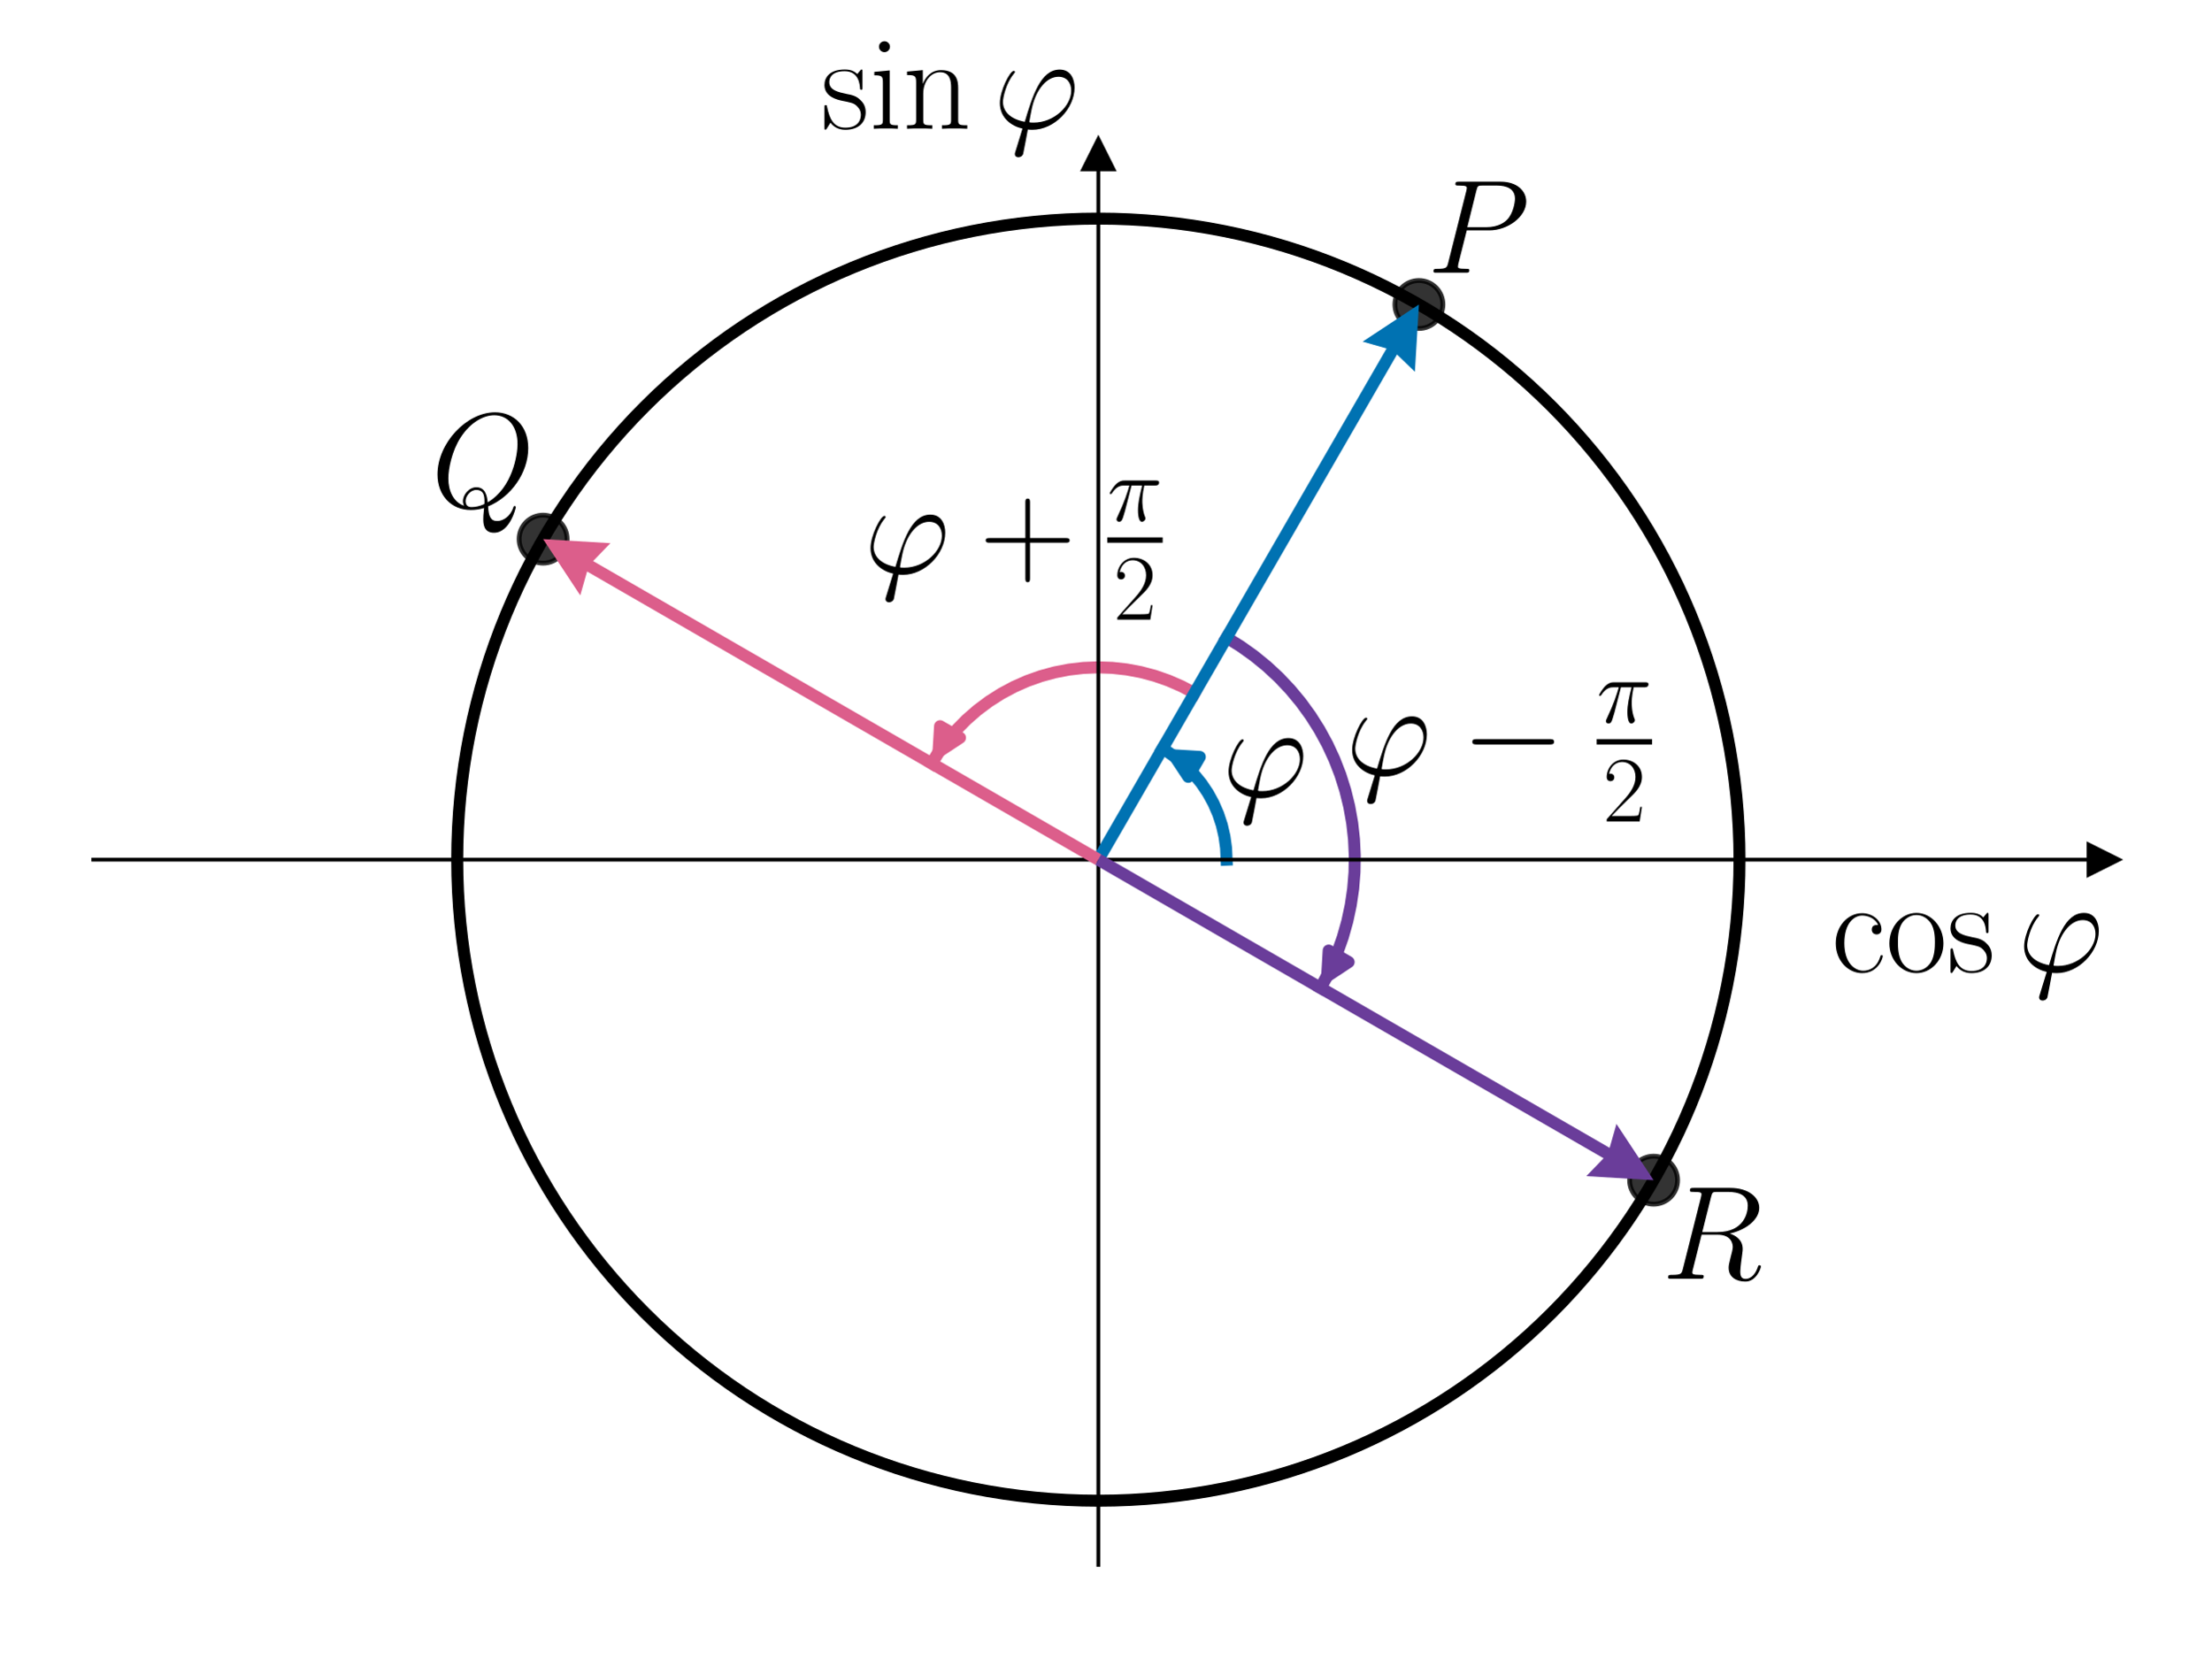
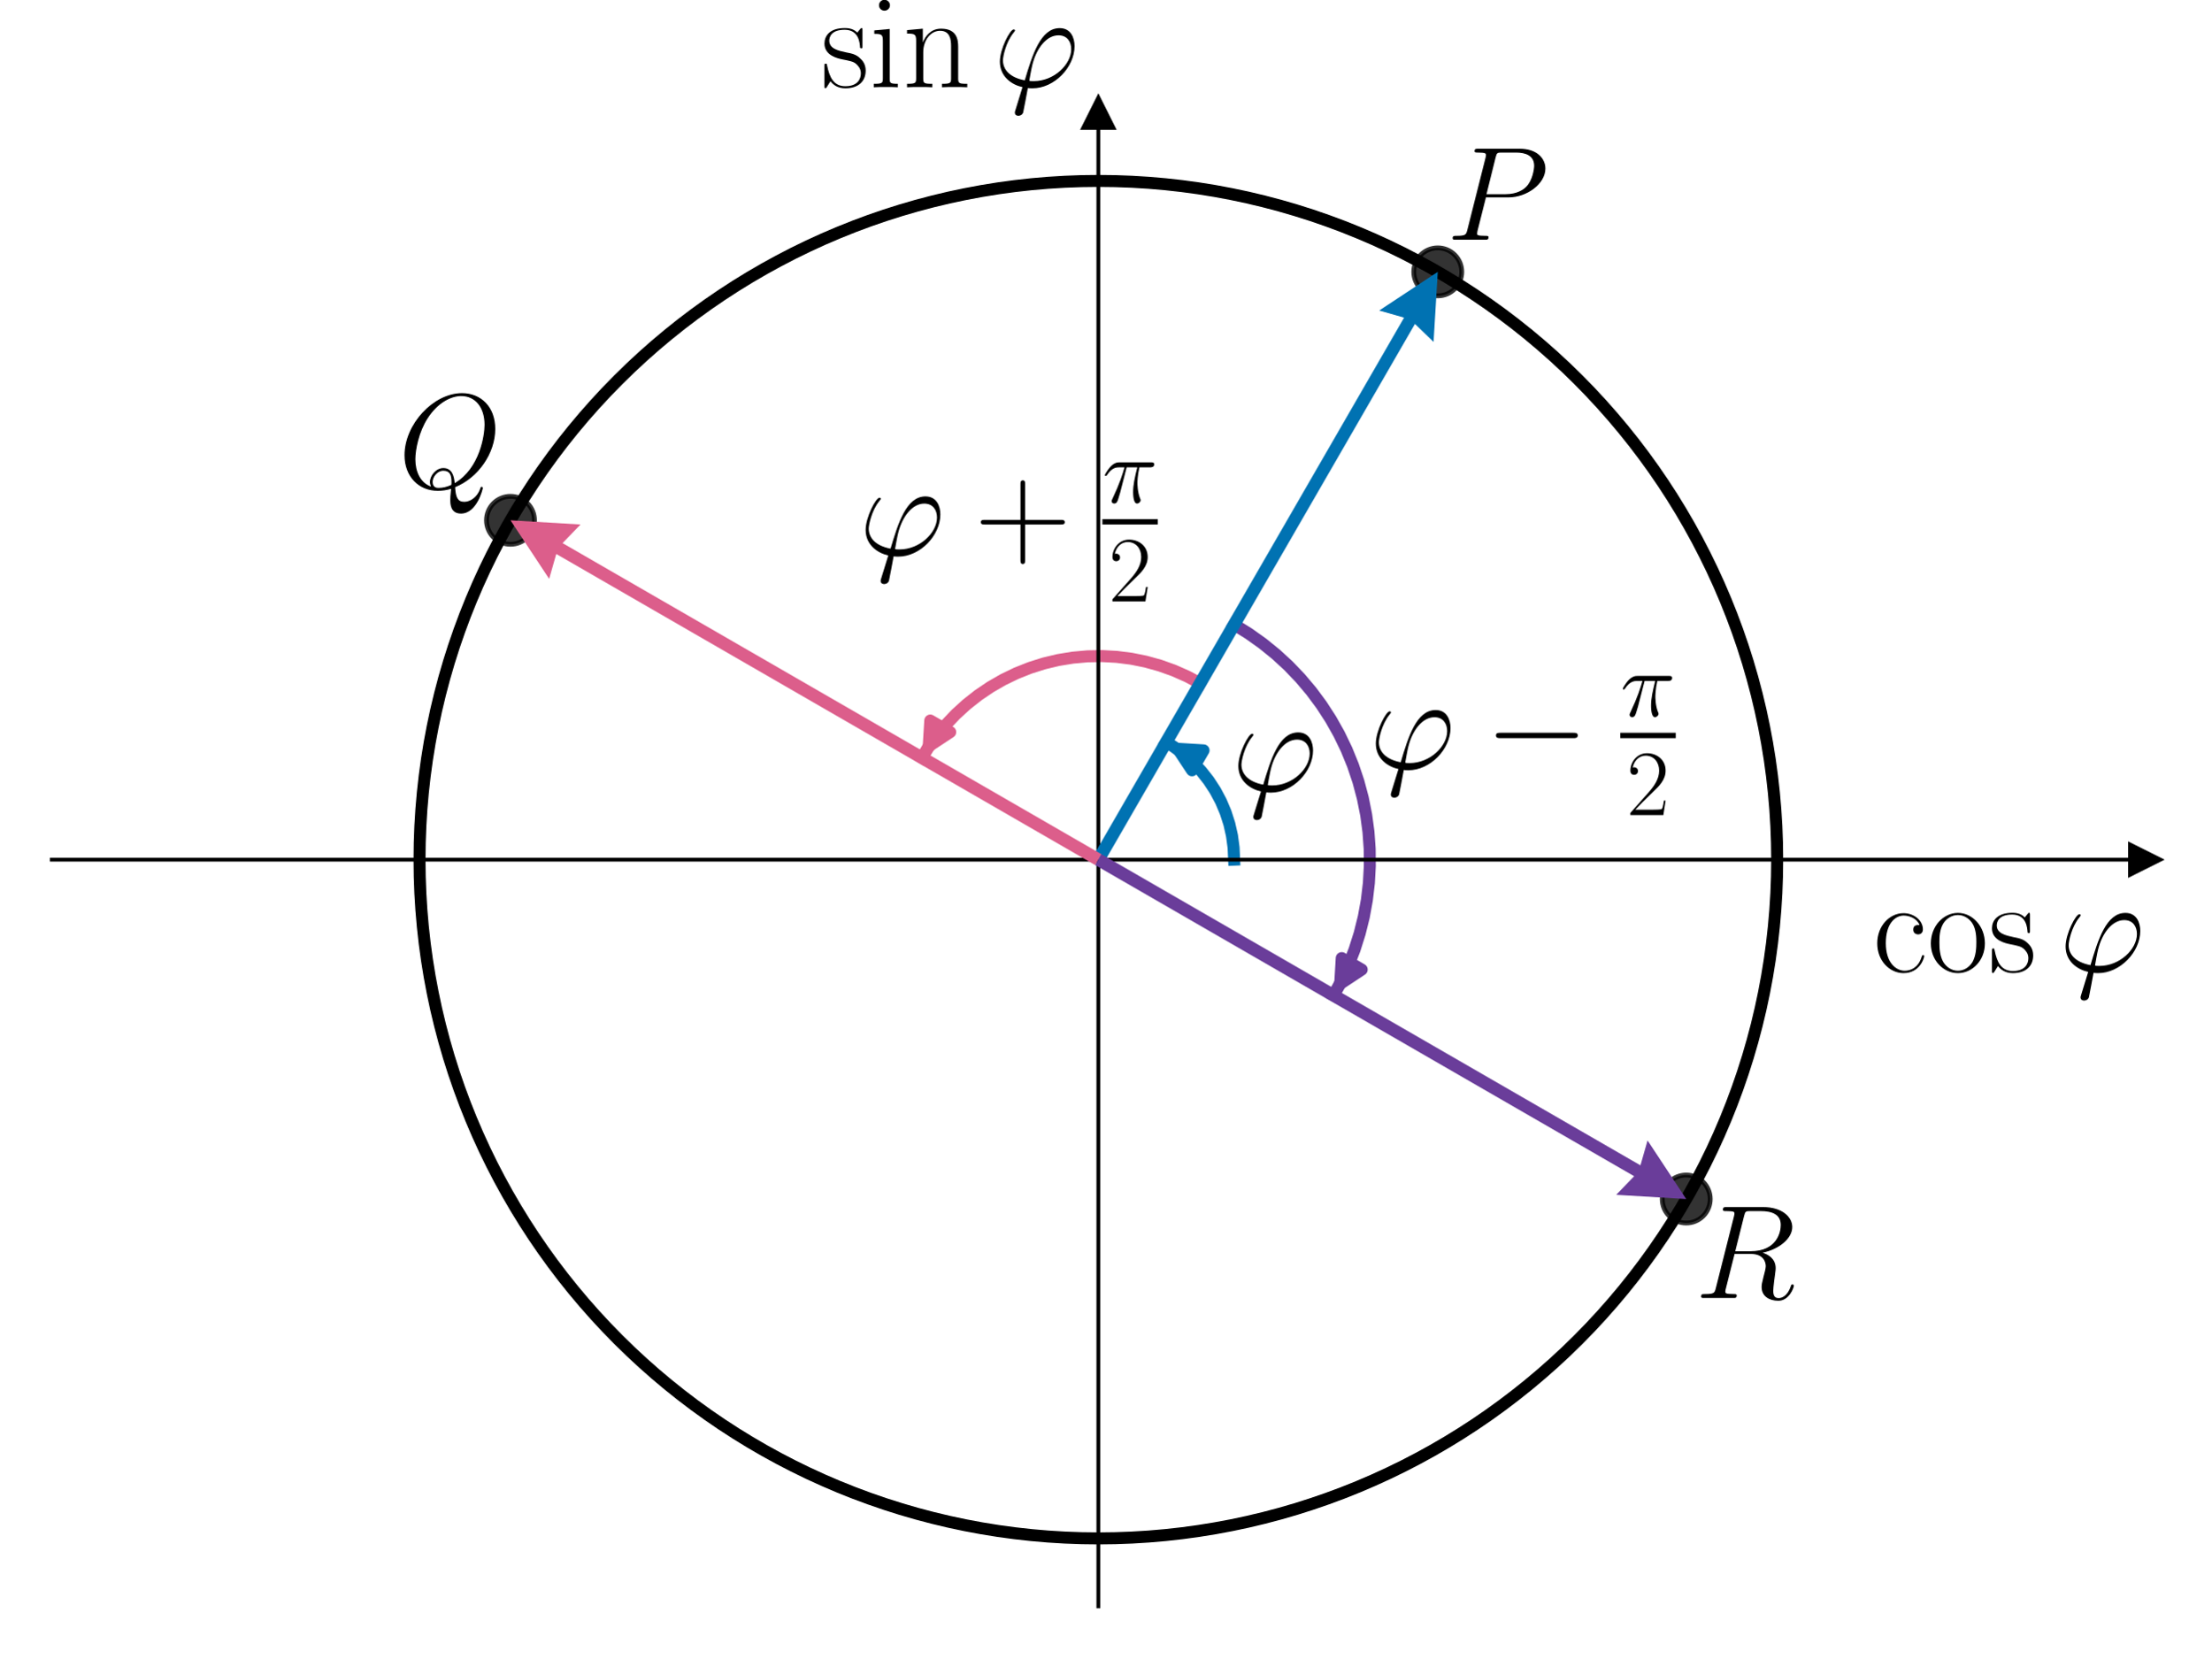
<svg xmlns="http://www.w3.org/2000/svg" xmlns:xlink="http://www.w3.org/1999/xlink" width="460.8pt" height="345.6pt" viewBox="0 0 460.8 345.6" version="1.1">
  <defs>
    <style type="text/css">*{stroke-linejoin: round; stroke-linecap: butt}</style>
  </defs>
  <g id="figure_1">
    <g id="patch_1">
      <path d="M 0 345.6  L 460.8 345.6  L 460.8 0  L 0 0  L 0 345.6  z " style="fill: none" />
    </g>
    <g id="axes_1">
      <g id="patch_2">
-         <path d="M 19.44 326.16  L 438.36 326.16  L 438.36 32.199  L 19.44 32.199  L 19.44 326.16  z " style="fill: none" />
+         <path d="M 10.8 334.8  L 447 334.8  L 447 23.559  L 10.8 23.559  L 10.8 334.8  z " style="fill: none" />
      </g>
      <g id="patch_3">
-         <path d="M 228.9 312.798  C 264.336 312.798 298.326 298.719 323.383 273.662  C 348.44 248.605 362.519 214.616 362.519 179.179  C 362.519 143.743 348.44 109.754 323.383 84.697  C 298.326 59.64 264.336 45.561 228.9 45.561  C 193.464 45.561 159.474 59.64 134.417 84.697  C 109.36 109.754 95.281 143.743 95.281 179.179  C 95.281 214.616 109.36 248.605 134.417 273.662  C 159.474 298.719 193.464 312.798 228.9 312.798  L 228.9 312.798  z " clip-path="url(#p4a177cf22f)" style="fill: none; stroke: #000000; stroke-width: 2.5; stroke-linejoin: miter" />
+         <path d="M 228.9 320.653  C 266.419 320.653 302.407 305.746 328.937 279.216  C 355.467 252.686 370.373 216.699 370.373 179.179  C 370.373 141.66 355.467 105.673 328.937 79.143  C 302.407 52.613 266.419 37.706 228.9 37.706  C 191.381 37.706 155.393 52.613 128.863 79.143  C 102.333 105.673 87.427 141.66 87.427 179.179  C 87.427 216.699 102.333 252.686 128.863 279.216  C 155.393 305.746 191.381 320.653 228.9 320.653  L 228.9 320.653  z " clip-path="url(#pc345399652)" style="fill: none; stroke: #000000; stroke-width: 2.5; stroke-linejoin: miter" />
      </g>
      <g id="matplotlib.axis_1">
        <g id="text_1">
-           <g transform="translate(381.6642 202.5512) scale(0.28 -0.28)">
+           <g transform="translate(390.3042 202.5512) scale(0.28 -0.28)">
            <defs>
              <path id="CMR17-63" d="M 2234 2240  C 2112 2240 1933 2240 1933 2017  C 1933 1838 2080 1787 2163 1787  C 2208 1787 2394 1807 2394 2024  C 2394 2467 1958 2803 1466 2803  C 787 2803 211 2178 211 1363  C 211 516 813 -64 1466 -64  C 2259 -64 2458 677 2458 748  C 2458 774 2451 793 2406 793  C 2362 793 2355 787 2330 703  C 2163 180 1798 51 1523 51  C 1114 51 621 427 621 1369  C 621 2338 1094 2688 1472 2688  C 1722 2688 2093 2573 2234 2240  z " transform="scale(0.015625)" />
              <path id="CMR17-6f" d="M 2758 1356  C 2758 2176 2163 2816 1466 2816  C 768 2816 173 2176 173 1356  C 173 551 768 -64 1466 -64  C 2163 -64 2758 551 2758 1356  z M 1466 51  C 1165 51 909 230 762 480  C 602 767 582 1126 582 1408  C 582 1677 595 2010 762 2298  C 890 2509 1139 2714 1466 2714  C 1754 2714 1997 2554 2150 2330  C 2349 2029 2349 1607 2349 1408  C 2349 1158 2336 775 2163 467  C 1984 173 1709 51 1466 51  z " transform="scale(0.015625)" />
              <path id="CMR17-73" d="M 1978 2697  C 1978 2813 1971 2819 1933 2819  C 1907 2819 1901 2813 1824 2717  C 1805 2691 1747 2626 1728 2601  C 1523 2819 1235 2819 1126 2819  C 416 2819 160 2447 160 2076  C 160 1498 813 1365 998 1325  C 1402 1243 1542 1217 1677 1101  C 1760 1025 1901 884 1901 654  C 1901 384 1747 38 1158 38  C 602 38 403 460 288 1021  C 269 1110 269 1117 218 1117  C 166 1117 160 1110 160 983  L 160 63  C 160 -51 166 -58 205 -58  C 237 -58 243 -51 275 0  C 314 57 410 211 448 276  C 576 103 800 -64 1158 -64  C 1792 -64 2131 283 2131 784  C 2131 1112 1958 1285 1875 1362  C 1683 1561 1459 1606 1190 1657  C 838 1735 390 1825 390 2217  C 390 2383 480 2737 1126 2737  C 1811 2737 1850 2094 1862 1888  C 1869 1856 1901 1849 1920 1849  C 1978 1849 1978 1869 1978 1978  L 1978 2697  z " transform="scale(0.015625)" />
              <path id="CMMI12-27" d="M 1926 280  C 1818 280 1722 280 1722 312  C 1722 325 1830 926 1869 1067  C 2074 1884 2560 2472 3117 2472  C 3533 2472 3725 2159 3725 1808  C 3725 1080 2906 280 1926 280  z M 1651 -51  C 1690 -57 1754 -64 1869 -64  C 2918 -64 3885 945 3885 1954  C 3885 2344 3712 2816 3174 2816  C 2253 2816 1862 1519 1504 318  C 768 458 461 848 461 1276  C 461 1449 595 2133 966 2592  C 1037 2676 1037 2689 1037 2702  C 1037 2753 986 2753 973 2753  C 800 2753 314 1820 314 1213  C 314 497 877 107 1395 -7  L 1062 -1088  C 1030 -1184 1030 -1196 1030 -1222  C 1030 -1376 1184 -1376 1197 -1376  C 1261 -1376 1376 -1351 1427 -1223  C 1446 -1166 1626 -178 1651 -51  z " transform="scale(0.015625)" />
            </defs>
            <use xlink:href="#CMR17-63" transform="scale(0.996264)" />
            <use xlink:href="#CMR17-6f" transform="translate(40.48566 0) scale(0.996264)" />
            <use xlink:href="#CMR17-73" transform="translate(86.17614 0) scale(0.996264)" />
            <use xlink:href="#CMMI12-27" transform="translate(138.5819 0) scale(0.996264)" />
          </g>
        </g>
      </g>
      <g id="matplotlib.axis_2">
        <g id="text_2">
-           <g transform="translate(171.119 26.77296) scale(0.28 -0.28)">
+           <g transform="translate(171.119 18.13296) scale(0.28 -0.28)">
            <defs>
              <path id="CMR17-69" d="M 992 3909  C 992 4049 877 4170 730 4170  C 589 4170 467 4056 467 3909  C 467 3769 582 3648 730 3648  C 870 3648 992 3763 992 3909  z M 243 2706  L 243 2541  C 602 2541 653 2502 653 2197  L 653 427  C 653 184 627 153 218 153  L 218 -13  C 371 0 646 0 806 0  C 960 0 1222 0 1370 -13  L 1370 153  C 992 153 979 191 979 420  L 979 2776  L 243 2706  z " transform="scale(0.015625)" />
              <path id="CMR17-6e" d="M 2656 1933  C 2656 2259 2592 2790 1837 2790  C 1331 2790 1069 2400 973 2144  L 966 2144  L 966 2790  L 211 2720  L 211 2554  C 589 2554 646 2515 646 2208  L 646 428  C 646 184 621 153 211 153  L 211 -13  C 365 0 646 0 813 0  C 979 0 1267 0 1421 -13  L 1421 153  C 1011 153 986 178 986 428  L 986 1658  C 986 2247 1344 2688 1792 2688  C 2266 2688 2317 2266 2317 1958  L 2317 428  C 2317 184 2291 153 1882 153  L 1882 -13  C 2035 0 2317 0 2483 0  C 2650 0 2938 0 3091 -13  L 3091 153  C 2682 153 2656 178 2656 428  L 2656 1933  z " transform="scale(0.015625)" />
            </defs>
            <use xlink:href="#CMR17-73" transform="scale(0.996264)" />
            <use xlink:href="#CMR17-69" transform="translate(35.80134 0) scale(0.996264)" />
            <use xlink:href="#CMR17-6e" transform="translate(60.6724 0) scale(0.996264)" />
            <use xlink:href="#CMMI12-27" transform="translate(128.1722 0) scale(0.996264)" />
          </g>
        </g>
      </g>
      <g id="line2d_1">
        <defs>
-           <path id="mc103e198fa" d="M 3 0  L -3 -3  L -3 3  z " style="stroke: #000000; stroke-linejoin: miter" />
+           <path id="m3f1015a043" d="M 3 0  L -3 -3  L -3 3  z " style="stroke: #000000; stroke-linejoin: miter" />
        </defs>
        <g>
-           <use xlink:href="#mc103e198fa" x="438.36" y="179.179" style="stroke: #000000; stroke-linejoin: miter" />
+           <use xlink:href="#m3f1015a043" x="447" y="179.179" style="stroke: #000000; stroke-linejoin: miter" />
        </g>
      </g>
      <g id="line2d_2">
        <defs>
-           <path id="m09b8f84ab5" d="M 0 -3  L -3 3  L 3 3  z " style="stroke: #000000; stroke-linejoin: miter" />
+           <path id="md6460c5cdd" d="M 0 -3  L -3 3  L 3 3  z " style="stroke: #000000; stroke-linejoin: miter" />
        </defs>
        <g>
-           <use xlink:href="#m09b8f84ab5" x="228.9" y="32.199" style="stroke: #000000; stroke-linejoin: miter" />
+           <use xlink:href="#md6460c5cdd" x="228.9" y="23.559" style="stroke: #000000; stroke-linejoin: miter" />
        </g>
      </g>
      <g id="line2d_3">
-         <path d="M 255.624 179.179  L 255.513 176.748  L 255.181 174.337  L 254.632 171.966  L 253.869 169.655  L 252.899 167.423  L 251.73 165.288  L 250.371 163.269  L 248.834 161.381  L 247.133 159.641  L 245.279 158.064  L 243.29 156.661  L 242.262 156.036  L 242.262 156.036  " clip-path="url(#p4a177cf22f)" style="fill: none; stroke: #0072b2; stroke-width: 2.5; stroke-linecap: square" />
+         <path d="M 257.195 179.179  L 257.083 176.663  L 256.747 174.166  L 256.191 171.709  L 255.418 169.312  L 254.436 166.992  L 253.25 164.77  L 251.872 162.661  L 250.312 160.683  L 248.582 158.852  L 246.696 157.182  L 244.669 155.687  L 243.047 154.676  L 243.047 154.676  " clip-path="url(#pc345399652)" style="fill: none; stroke: #0072b2; stroke-width: 2.5; stroke-linecap: square" />
      </g>
      <g id="line2d_4">
-         <path d="M 248.943 144.464  L 246.277 143.056  L 243.512 141.852  L 240.665 140.859  L 237.751 140.083  L 234.787 139.529  L 231.79 139.198  L 228.777 139.094  L 225.764 139.217  L 222.769 139.565  L 219.809 140.138  L 216.9 140.932  L 214.059 141.942  L 211.302 143.163  L 208.644 144.588  L 206.102 146.208  L 203.688 148.015  L 201.416 149.999  L 199.301 152.147  L 197.353 154.449  L 195.583 156.89  L 194.185 159.137  L 194.185 159.137  " clip-path="url(#p4a177cf22f)" style="fill: none; stroke: #dc5e8b; stroke-width: 2.5; stroke-linecap: square" />
+         <path d="M 250.121 142.424  L 247.415 140.989  L 244.614 139.753  L 241.73 138.723  L 238.779 137.903  L 235.777 137.298  L 232.74 136.911  L 229.682 136.745  L 226.62 136.799  L 223.57 137.073  L 220.548 137.567  L 217.569 138.278  L 214.65 139.201  L 211.804 140.333  L 209.048 141.667  L 206.394 143.196  L 203.858 144.912  L 201.453 146.807  L 199.19 148.87  L 197.082 151.092  L 195.139 153.459  L 193.373 155.96  L 192.144 157.958  L 192.144 157.958  " clip-path="url(#pc345399652)" style="fill: none; stroke: #dc5e8b; stroke-width: 2.5; stroke-linecap: square" />
      </g>
      <g id="line2d_5">
-         <path d="M 255.624 132.893  L 258.551 134.711  L 261.355 136.714  L 264.025 138.894  L 266.548 141.242  L 268.914 143.747  L 271.115 146.399  L 273.139 149.188  L 274.98 152.101  L 276.63 155.127  L 278.08 158.253  L 279.327 161.466  L 280.364 164.753  L 281.186 168.099  L 281.792 171.492  L 282.177 174.916  L 282.341 178.359  L 282.283 181.805  L 282.003 185.239  L 281.502 188.649  L 280.782 192.019  L 279.847 195.336  L 278.7 198.586  L 277.346 201.755  L 275.79 204.83  L 275.187 205.903  L 275.187 205.903  " clip-path="url(#p4a177cf22f)" style="fill: none; stroke: #6a3d9a; stroke-width: 2.5; stroke-linecap: square" />
+         <path d="M 257.195 130.172  L 260.222 132.049  L 263.125 134.113  L 265.892 136.355  L 268.513 138.767  L 270.977 141.34  L 273.275 144.062  L 275.396 146.923  L 277.333 149.912  L 279.079 153.017  L 280.625 156.226  L 281.967 159.526  L 283.098 162.903  L 284.015 166.345  L 284.713 169.838  L 285.19 173.368  L 285.444 176.921  L 285.474 180.483  L 285.28 184.039  L 284.863 187.577  L 284.224 191.081  L 283.365 194.538  L 282.291 197.934  L 281.005 201.256  L 279.513 204.49  L 277.908 207.474  L 277.908 207.474  " clip-path="url(#pc345399652)" style="fill: none; stroke: #6a3d9a; stroke-width: 2.5; stroke-linecap: square" />
      </g>
      <g id="line2d_6">
        <defs>
-           <path id="maa85023b34" d="M 0 5  C 1.326 5 2.598 4.473 3.536 3.536  C 4.473 2.598 5 1.326 5 0  C 5 -1.326 4.473 -2.598 3.536 -3.536  C 2.598 -4.473 1.326 -5 0 -5  C -1.326 -5 -2.598 -4.473 -3.536 -3.536  C -4.473 -2.598 -5 -1.326 -5 0  C -5 1.326 -4.473 2.598 -3.536 3.536  C -2.598 4.473 -1.326 5 0 5  z " style="stroke: #000000; stroke-opacity: 0.8" />
+           <path id="m9a04148598" d="M 0 5  C 1.326 5 2.598 4.473 3.536 3.536  C 4.473 2.598 5 1.326 5 0  C 5 -1.326 4.473 -2.598 3.536 -3.536  C 2.598 -4.473 1.326 -5 0 -5  C -1.326 -5 -2.598 -4.473 -3.536 -3.536  C -4.473 -2.598 -5 -1.326 -5 0  C -5 1.326 -4.473 2.598 -3.536 3.536  C -2.598 4.473 -1.326 5 0 5  z " style="stroke: #000000; stroke-opacity: 0.8" />
        </defs>
-         <g clip-path="url(#p4a177cf22f)">
-           <use xlink:href="#maa85023b34" x="295.709" y="63.462" style="fill-opacity: 0.8; stroke: #000000; stroke-opacity: 0.8" />
+         <g clip-path="url(#pc345399652)">
+           <use xlink:href="#m9a04148598" x="299.637" y="56.66" style="fill-opacity: 0.8; stroke: #000000; stroke-opacity: 0.8" />
        </g>
      </g>
      <g id="line2d_7">
-         <g clip-path="url(#p4a177cf22f)">
-           <use xlink:href="#maa85023b34" x="113.183" y="112.37" style="fill-opacity: 0.8; stroke: #000000; stroke-opacity: 0.8" />
+         <g clip-path="url(#pc345399652)">
+           <use xlink:href="#m9a04148598" x="106.381" y="108.443" style="fill-opacity: 0.8; stroke: #000000; stroke-opacity: 0.8" />
        </g>
      </g>
      <g id="line2d_8">
-         <g clip-path="url(#p4a177cf22f)">
-           <use xlink:href="#maa85023b34" x="344.617" y="245.989" style="fill-opacity: 0.8; stroke: #000000; stroke-opacity: 0.8" />
+         <g clip-path="url(#pc345399652)">
+           <use xlink:href="#m9a04148598" x="351.419" y="249.916" style="fill-opacity: 0.8; stroke: #000000; stroke-opacity: 0.8" />
        </g>
      </g>
      <g id="patch_4">
-         <path d="M 228.9 326.16  L 228.9 32.199  " style="fill: none; stroke: #000000; stroke-width: 0.8; stroke-linejoin: miter; stroke-linecap: square" />
+         <path d="M 228.9 334.8  L 228.9 23.559  " style="fill: none; stroke: #000000; stroke-width: 0.8; stroke-linejoin: miter; stroke-linecap: square" />
      </g>
      <g id="patch_5">
-         <path d="M 438.36 326.16  L 438.36 32.199  " style="fill: none" />
+         <path d="M 447 334.8  L 447 23.559  " style="fill: none" />
      </g>
      <g id="patch_6">
-         <path d="M 19.44 179.179  L 438.36 179.179  " style="fill: none; stroke: #000000; stroke-width: 0.8; stroke-linejoin: miter; stroke-linecap: square" />
+         <path d="M 10.8 179.179  L 447 179.179  " style="fill: none; stroke: #000000; stroke-width: 0.8; stroke-linejoin: miter; stroke-linecap: square" />
      </g>
      <g id="patch_7">
-         <path d="M 19.44 32.199  L 438.36 32.199  " style="fill: none" />
+         <path d="M 10.8 23.559  L 447 23.559  " style="fill: none" />
      </g>
      <g id="patch_8">
-         <path d="M 242.286 156.05  Q 242.274 156.043 244.682 157.435  " style="fill: none; stroke: #0072b2; stroke-width: 2.5; stroke-linecap: round" />
-         <path d="M 247.636 161.915  L 244.682 157.435  L 250.039 157.759  z " style="fill: #0072b2; stroke: #0072b2; stroke-width: 2.5; stroke-linecap: round" />
+         <path d="M 243.072 154.69  Q 243.06 154.683 245.467 156.074  " style="fill: none; stroke: #0072b2; stroke-width: 2.5; stroke-linecap: round" />
+         <path d="M 248.422 160.554  L 245.467 156.074  L 250.824 156.399  z " style="fill: #0072b2; stroke: #0072b2; stroke-width: 2.5; stroke-linecap: round" />
      </g>
      <g id="patch_9">
-         <path d="M 194.216 159.083  Q 194.2 159.11 195.584 156.717  " style="fill: none; stroke: #dc5e8b; stroke-width: 2.5; stroke-linecap: round" />
-         <path d="M 200.065 153.764  L 195.584 156.717  L 195.91 151.36  z " style="fill: #dc5e8b; stroke: #dc5e8b; stroke-width: 2.5; stroke-linecap: round" />
+         <path d="M 192.177 157.902  Q 192.16 157.93 193.544 155.539  " style="fill: none; stroke: #dc5e8b; stroke-width: 2.5; stroke-linecap: round" />
+         <path d="M 198.024 152.585  L 193.544 155.539  L 193.869 150.182  z " style="fill: #dc5e8b; stroke: #dc5e8b; stroke-width: 2.5; stroke-linecap: round" />
      </g>
      <g id="patch_10">
-         <path d="M 275.228 205.832  Q 275.207 205.868 276.583 203.481  " style="fill: none; stroke: #6a3d9a; stroke-width: 2.5; stroke-linecap: round" />
-         <path d="M 281.059 200.521  L 276.583 203.481  L 276.9 198.124  z " style="fill: #6a3d9a; stroke: #6a3d9a; stroke-width: 2.5; stroke-linecap: round" />
+         <path d="M 277.951 207.399  Q 277.929 207.436 279.303 205.052  " style="fill: none; stroke: #6a3d9a; stroke-width: 2.5; stroke-linecap: round" />
+         <path d="M 283.78 202.092  L 279.303 205.052  L 279.621 199.695  z " style="fill: #6a3d9a; stroke: #6a3d9a; stroke-width: 2.5; stroke-linecap: round" />
      </g>
      <g id="text_3">
-         <g transform="translate(254.6687 166.1096) scale(0.28 -0.28)">
+         <g transform="translate(256.7094 164.9314) scale(0.28 -0.28)">
          <use xlink:href="#CMMI12-27" transform="scale(0.996264)" />
        </g>
      </g>
      <g id="text_4">
-         <g transform="translate(180.052 119.5321) scale(0.28 -0.28)">
+         <g transform="translate(179.0356 115.7387) scale(0.28 -0.28)">
          <defs>
            <path id="CMR17-2b" d="M 2413 1472  L 4109 1472  C 4198 1472 4307 1472 4307 1580  C 4307 1695 4205 1695 4109 1695  L 2413 1695  L 2413 3386  C 2413 3475 2413 3584 2304 3584  C 2189 3584 2189 3482 2189 3386  L 2189 1695  L 493 1695  C 403 1695 294 1695 294 1587  C 294 1472 397 1472 493 1472  L 2189 1472  L 2189 -218  C 2189 -307 2189 -416 2298 -416  C 2413 -416 2413 -314 2413 -218  L 2413 1472  z " transform="scale(0.015625)" />
            <path id="CMMI12-19" d="M 1658 2408  L 2381 2408  C 2208 1692 2099 1226 2099 716  C 2099 626 2099 -64 2362 -64  C 2496 -64 2611 57 2611 166  C 2611 197 2611 210 2566 306  C 2394 747 2394 1296 2394 1341  C 2394 1379 2394 1832 2528 2408  L 3245 2408  C 3328 2408 3539 2408 3539 2612  C 3539 2752 3418 2752 3302 2752  L 1197 2752  C 1050 2752 832 2752 538 2440  C 371 2254 166 1916 166 1878  C 166 1840 198 1827 237 1827  C 282 1827 288 1846 320 1884  C 653 2408 986 2408 1146 2408  L 1510 2408  C 1370 1929 1210 1373 685 256  C 634 154 634 140 634 102  C 634 -32 749 -64 806 -64  C 992 -64 1043 102 1120 370  C 1222 696 1222 709 1286 964  L 1658 2408  z " transform="scale(0.015625)" />
            <path id="CMR17-32" d="M 2669 989  L 2554 989  C 2490 536 2438 459 2413 420  C 2381 369 1920 369 1830 369  L 602 369  C 832 619 1280 1072 1824 1597  C 2214 1967 2669 2402 2669 3035  C 2669 3790 2067 4224 1395 4224  C 691 4224 262 3604 262 3030  C 262 2780 448 2748 525 2748  C 589 2748 781 2787 781 3010  C 781 3207 614 3264 525 3264  C 486 3264 448 3258 422 3245  C 544 3790 915 4058 1306 4058  C 1862 4058 2227 3617 2227 3035  C 2227 2479 1901 2000 1536 1584  L 262 146  L 262 0  L 2515 0  L 2669 989  z " transform="scale(0.015625)" />
          </defs>
          <use xlink:href="#CMMI12-27" transform="scale(0.996264)" />
          <use xlink:href="#CMR17-2b" transform="translate(86.04227 0) scale(0.996264)" />
          <use xlink:href="#CMMI12-19" transform="translate(181.0918 39.2261) scale(0.697382)" />
          <use xlink:href="#CMR17-32" transform="translate(185.7188 -34.35525) scale(0.697382)" />
          <path d="M 181.092 22.914  L 222.329 22.914  L 222.329 26.899  L 181.092 26.899  L 181.092 22.914  z " />
        </g>
      </g>
      <g id="text_5">
-         <g transform="translate(280.4281 161.586) scale(0.28 -0.28)">
+         <g transform="translate(285.3596 160.2646) scale(0.28 -0.28)">
          <defs>
            <path id="CMSY10-0" d="M 4218 1472  C 4326 1472 4442 1472 4442 1600  C 4442 1728 4326 1728 4218 1728  L 755 1728  C 646 1728 531 1728 531 1600  C 531 1472 646 1472 755 1472  L 4218 1472  z " transform="scale(0.015625)" />
          </defs>
          <use xlink:href="#CMMI12-27" transform="scale(0.996264)" />
          <use xlink:href="#CMSY10-0" transform="translate(86.04227 0) scale(0.996264)" />
          <use xlink:href="#CMMI12-19" transform="translate(186.8645 39.2261) scale(0.697382)" />
          <use xlink:href="#CMR17-32" transform="translate(191.4915 -34.35525) scale(0.697382)" />
          <path d="M 186.864 22.914  L 228.102 22.914  L 228.102 26.899  L 186.864 26.899  L 186.864 22.914  z " />
        </g>
      </g>
      <g id="text_6">
-         <g transform="translate(297.4261 56.83167) scale(0.28 -0.28)">
+         <g transform="translate(301.4242 49.95862) scale(0.28 -0.28)">
          <defs>
            <path id="CMMI12-50" d="M 1894 2023  L 2970 2023  C 3853 2023 4736 2673 4736 3401  C 4736 3898 4314 4352 3507 4352  L 1530 4352  C 1408 4352 1350 4352 1350 4231  C 1350 4167 1408 4167 1504 4167  C 1894 4167 1894 4116 1894 4046  C 1894 4034 1894 3995 1869 3899  L 1005 472  C 947 249 934 185 486 185  C 365 185 301 185 301 70  C 301 0 358 0 397 0  C 518 0 646 0 768 0  L 1517 0  C 1638 0 1773 0 1894 0  C 1946 0 2016 0 2016 121  C 2016 185 1958 185 1862 185  C 1478 185 1472 230 1472 293  C 1472 325 1478 369 1485 401  L 1894 2023  z M 2355 3930  C 2413 4167 2438 4167 2688 4167  L 3322 4167  C 3802 4167 4198 4013 4198 3535  C 4198 3369 4115 2827 3821 2534  C 3712 2419 3405 2176 2822 2176  L 1920 2176  L 2355 3930  z " transform="scale(0.015625)" />
          </defs>
          <use xlink:href="#CMMI12-50" transform="scale(0.996264)" />
        </g>
      </g>
      <g id="text_7">
-         <g transform="translate(89.83313 105.7395) scale(0.28 -0.28)">
+         <g transform="translate(82.96008 101.7414) scale(0.28 -0.28)">
          <defs>
            <path id="CMMI12-51" d="M 2726 45  C 3827 490 4646 1663 4646 2829  C 4646 3893 3955 4544 3059 4544  C 1690 4544 307 3062 307 1573  C 307 561 973 -128 1901 -128  C 2118 -128 2330 -96 2534 -33  C 2496 -411 2496 -442 2496 -562  C 2496 -744 2496 -1216 3008 -1216  C 3770 -1216 4051 -37 4051 2  C 4051 39 4026 64 3994 64  C 3955 64 3942 34 3923 -36  C 3782 -429 3450 -654 3168 -654  C 2842 -654 2758 -435 2726 45  z M 1574 77  C 1069 252 826 787 826 1379  C 826 1831 992 2689 1414 3340  C 1888 4075 2522 4404 3021 4404  C 3686 4404 4134 3862 4134 3024  C 4134 2547 3910 948 2707 240  C 2675 571 2586 960 2163 960  C 1818 960 1523 609 1523 291  C 1523 220 1549 123 1574 77  z M 2547 156  C 2317 52 2118 12 1939 12  C 1875 12 1651 12 1651 298  C 1651 533 1875 832 2163 832  C 2483 832 2554 611 2554 286  C 2554 246 2554 194 2547 156  z " transform="scale(0.015625)" />
          </defs>
          <use xlink:href="#CMMI12-51" transform="scale(0.996264)" />
        </g>
      </g>
      <g id="text_8">
-         <g transform="translate(346.334 266.5652) scale(0.28 -0.28)">
+         <g transform="translate(353.207 270.5633) scale(0.28 -0.28)">
          <defs>
            <path id="CMMI12-52" d="M 2355 3924  C 2413 4160 2438 4160 2688 4160  L 3149 4160  C 3699 4160 4109 3995 4109 3499  C 4109 3175 3942 2240 2656 2240  L 1933 2240  L 2355 3924  z M 3245 2169  C 4038 2341 4659 2851 4659 3398  C 4659 3894 4154 4352 3264 4352  L 1530 4352  C 1402 4352 1344 4352 1344 4226  C 1344 4160 1389 4160 1510 4160  C 1894 4160 1894 4112 1894 4045  C 1894 4033 1894 3994 1869 3899  L 1005 479  C 947 256 934 192 493 192  C 346 192 301 192 301 71  C 301 7 371 7 390 7  C 506 7 640 7 762 7  L 1517 7  C 1632 7 1766 7 1882 7  C 1933 7 2003 7 2003 128  C 2003 192 1946 192 1850 192  C 1459 192 1459 243 1459 306  C 1459 313 1459 357 1472 407  L 1901 2112  L 2669 2112  C 3277 2112 3392 1731 3392 1522  C 3392 1427 3328 1179 3283 1014  C 3213 723 3194 652 3194 532  C 3194 82 3565 -128 3994 -128  C 4512 -128 4736 501 4736 591  C 4736 635 4704 654 4666 654  C 4614 654 4602 616 4589 565  C 4435 114 4173 0 4013 0  C 3853 0 3750 70 3750 356  C 3750 509 3827 1088 3834 1120  C 3866 1355 3866 1380 3866 1432  C 3866 1896 3488 2093 3245 2169  z " transform="scale(0.015625)" />
          </defs>
          <use xlink:href="#CMMI12-52" transform="scale(0.996264)" />
        </g>
      </g>
      <g id="Quiver_1">
-         <path d="M 227.812 178.551  L 288.966 72.629  L 283.984 71.204  L 295.709 63.462  L 294.867 77.488  L 291.142 73.886  L 229.988 179.808  L 227.812 178.551  " clip-path="url(#p4a177cf22f)" style="fill: #0072b2" />
+         <path d="M 227.767 178.525  L 292.615 66.205  L 287.427 64.721  L 299.637 56.66  L 298.76 71.264  L 294.881 67.514  L 230.033 179.834  L 227.767 178.525  " clip-path="url(#pc345399652)" style="fill: #0072b2" />
      </g>
      <g id="Quiver_2">
-         <path d="M 228.272 180.268  L 122.35 119.114  L 120.925 124.096  L 113.183 112.37  L 127.209 113.212  L 123.607 116.937  L 229.528 178.091  L 228.272 180.268  " clip-path="url(#p4a177cf22f)" style="fill: #dc5e8b" />
+         <path d="M 228.246 180.313  L 115.926 115.465  L 114.442 120.652  L 106.381 108.443  L 120.985 109.319  L 117.234 113.198  L 229.554 178.046  L 228.246 180.313  " clip-path="url(#pc345399652)" style="fill: #dc5e8b" />
      </g>
      <g id="Quiver_3">
-         <path d="M 229.528 178.091  L 335.45 239.245  L 336.875 234.263  L 344.617 245.989  L 330.591 245.147  L 334.193 241.422  L 228.272 180.268  L 229.528 178.091  " clip-path="url(#p4a177cf22f)" style="fill: #6a3d9a" />
+         <path d="M 229.554 178.046  L 341.874 242.894  L 343.358 237.707  L 351.419 249.916  L 336.815 249.039  L 340.566 245.161  L 228.246 180.313  L 229.554 178.046  " clip-path="url(#pc345399652)" style="fill: #6a3d9a" />
      </g>
    </g>
  </g>
  <defs>
-     <clipPath id="p4a177cf22f">
-       <rect x="19.44" y="32.199" width="418.92" height="293.961" />
+     <clipPath id="pc345399652">
+       <rect x="10.8" y="23.559" width="436.2" height="311.241" />
    </clipPath>
  </defs>
</svg>
